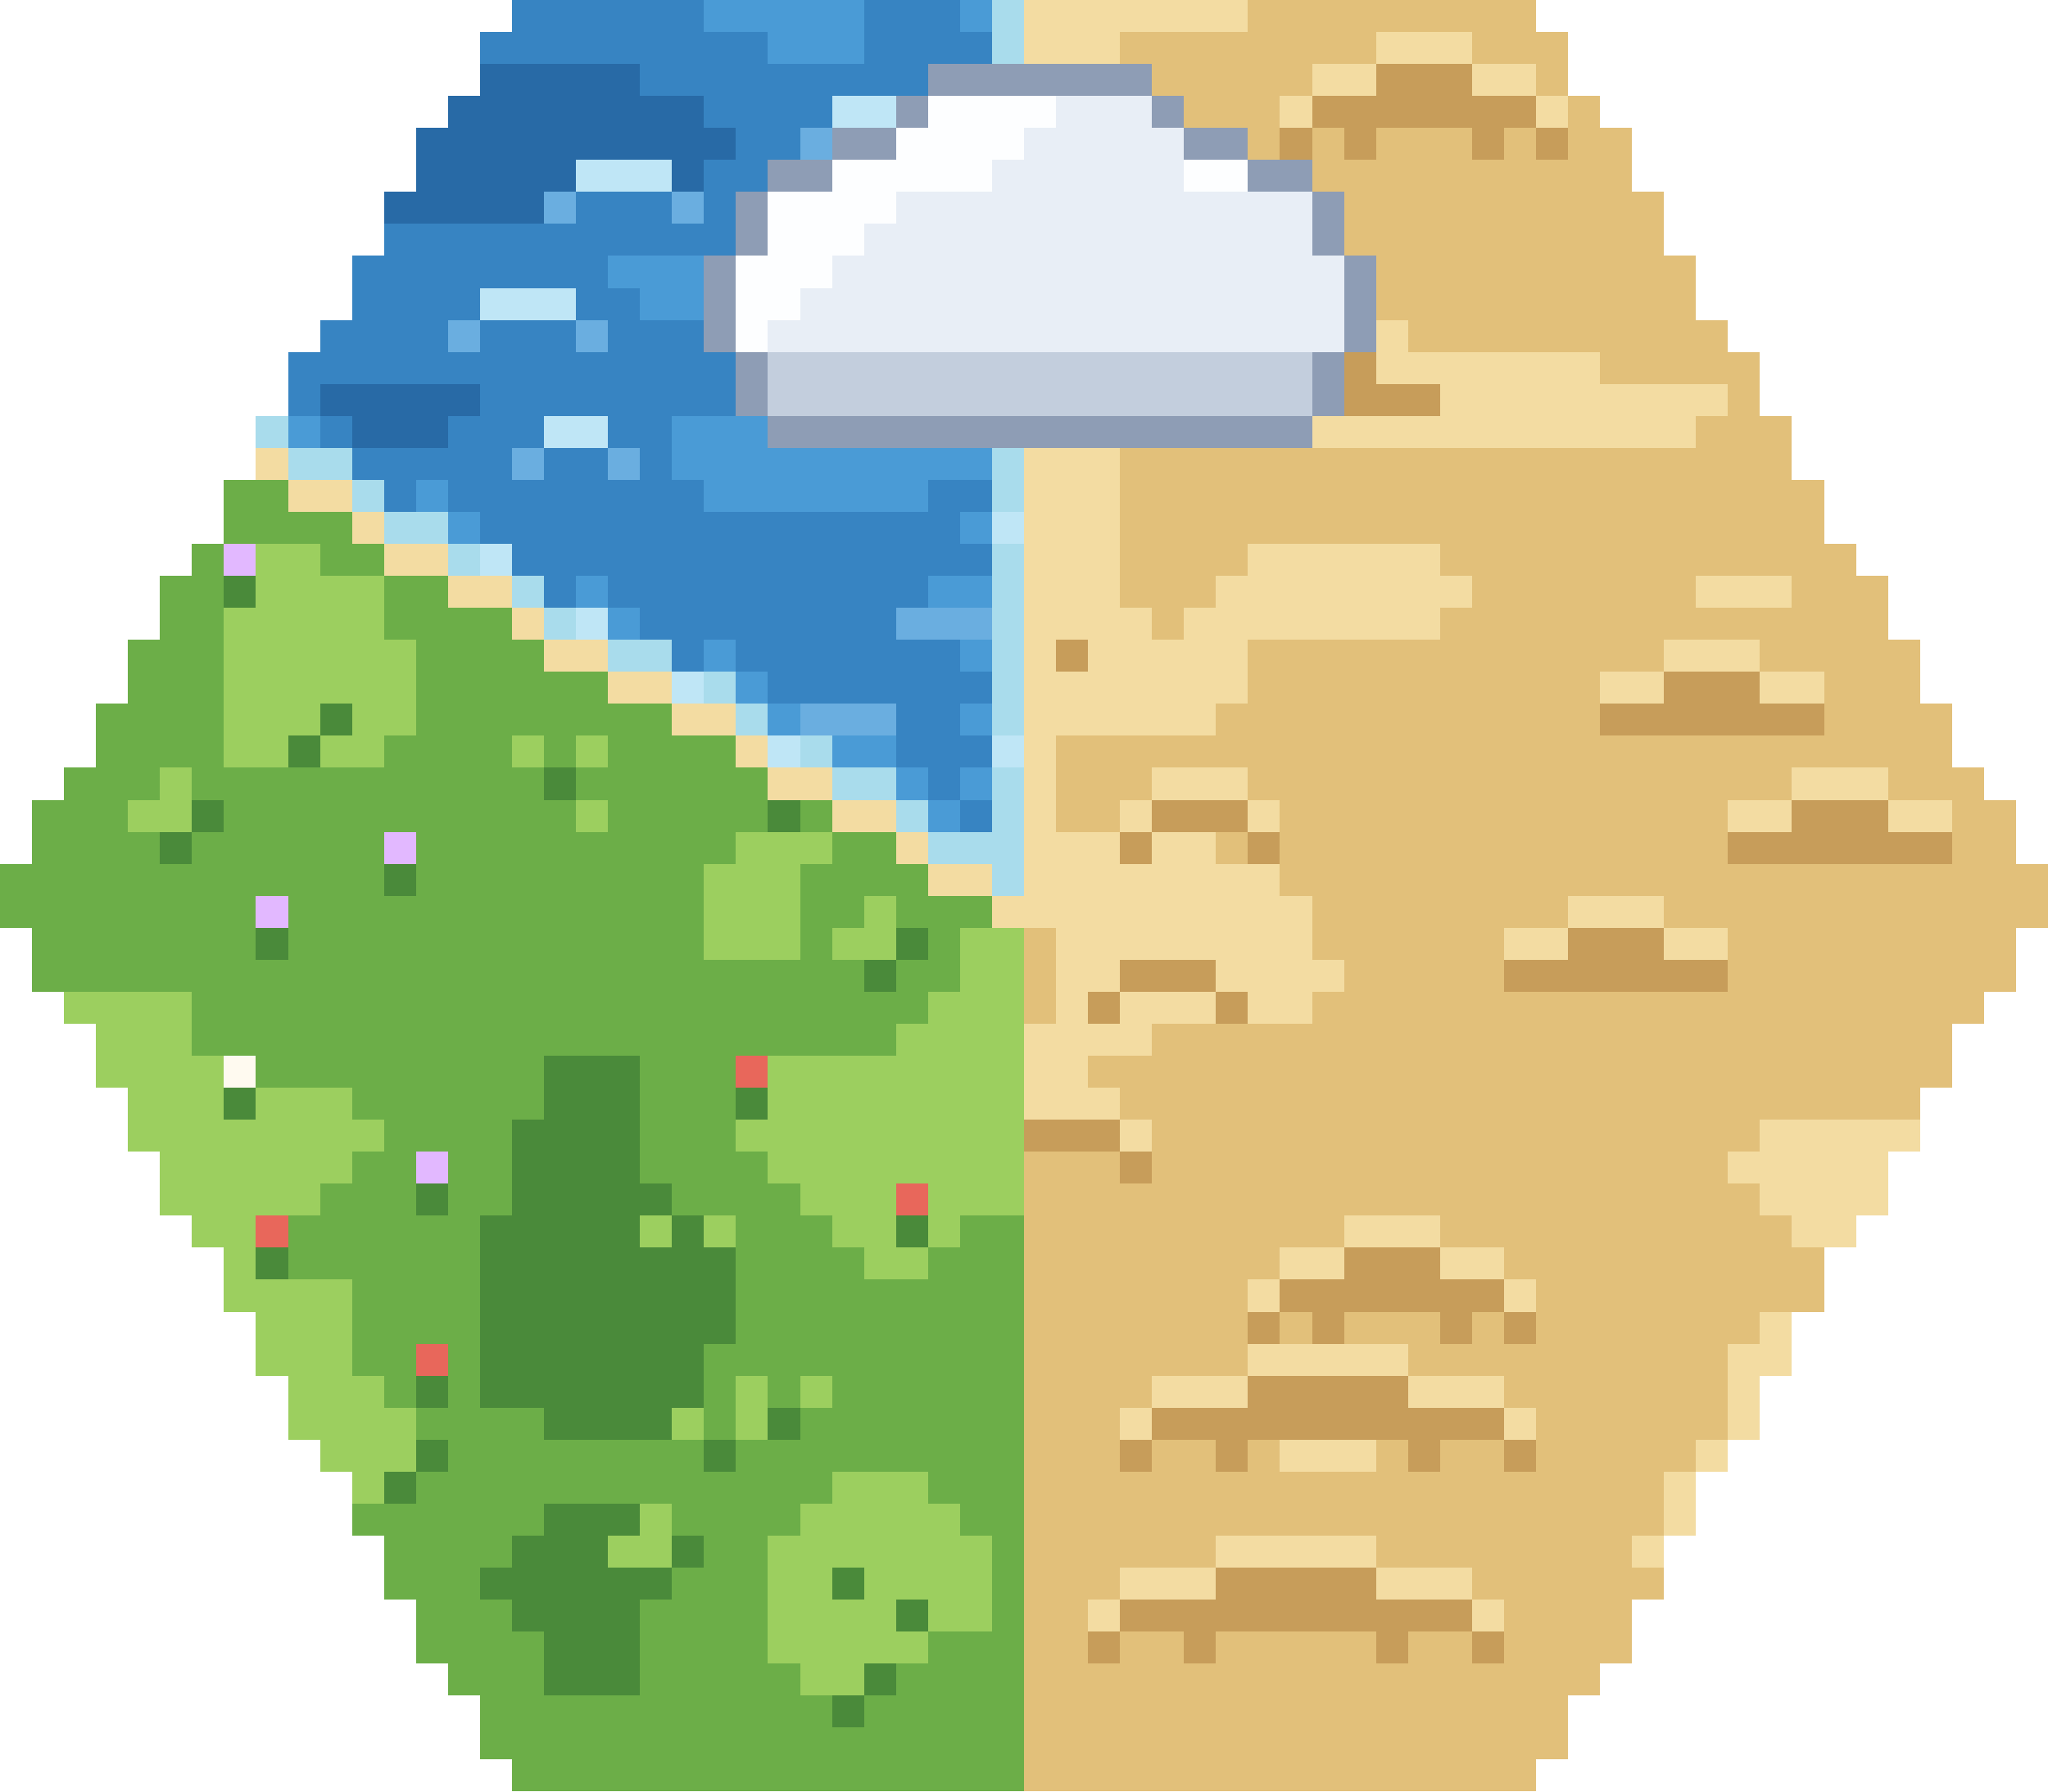
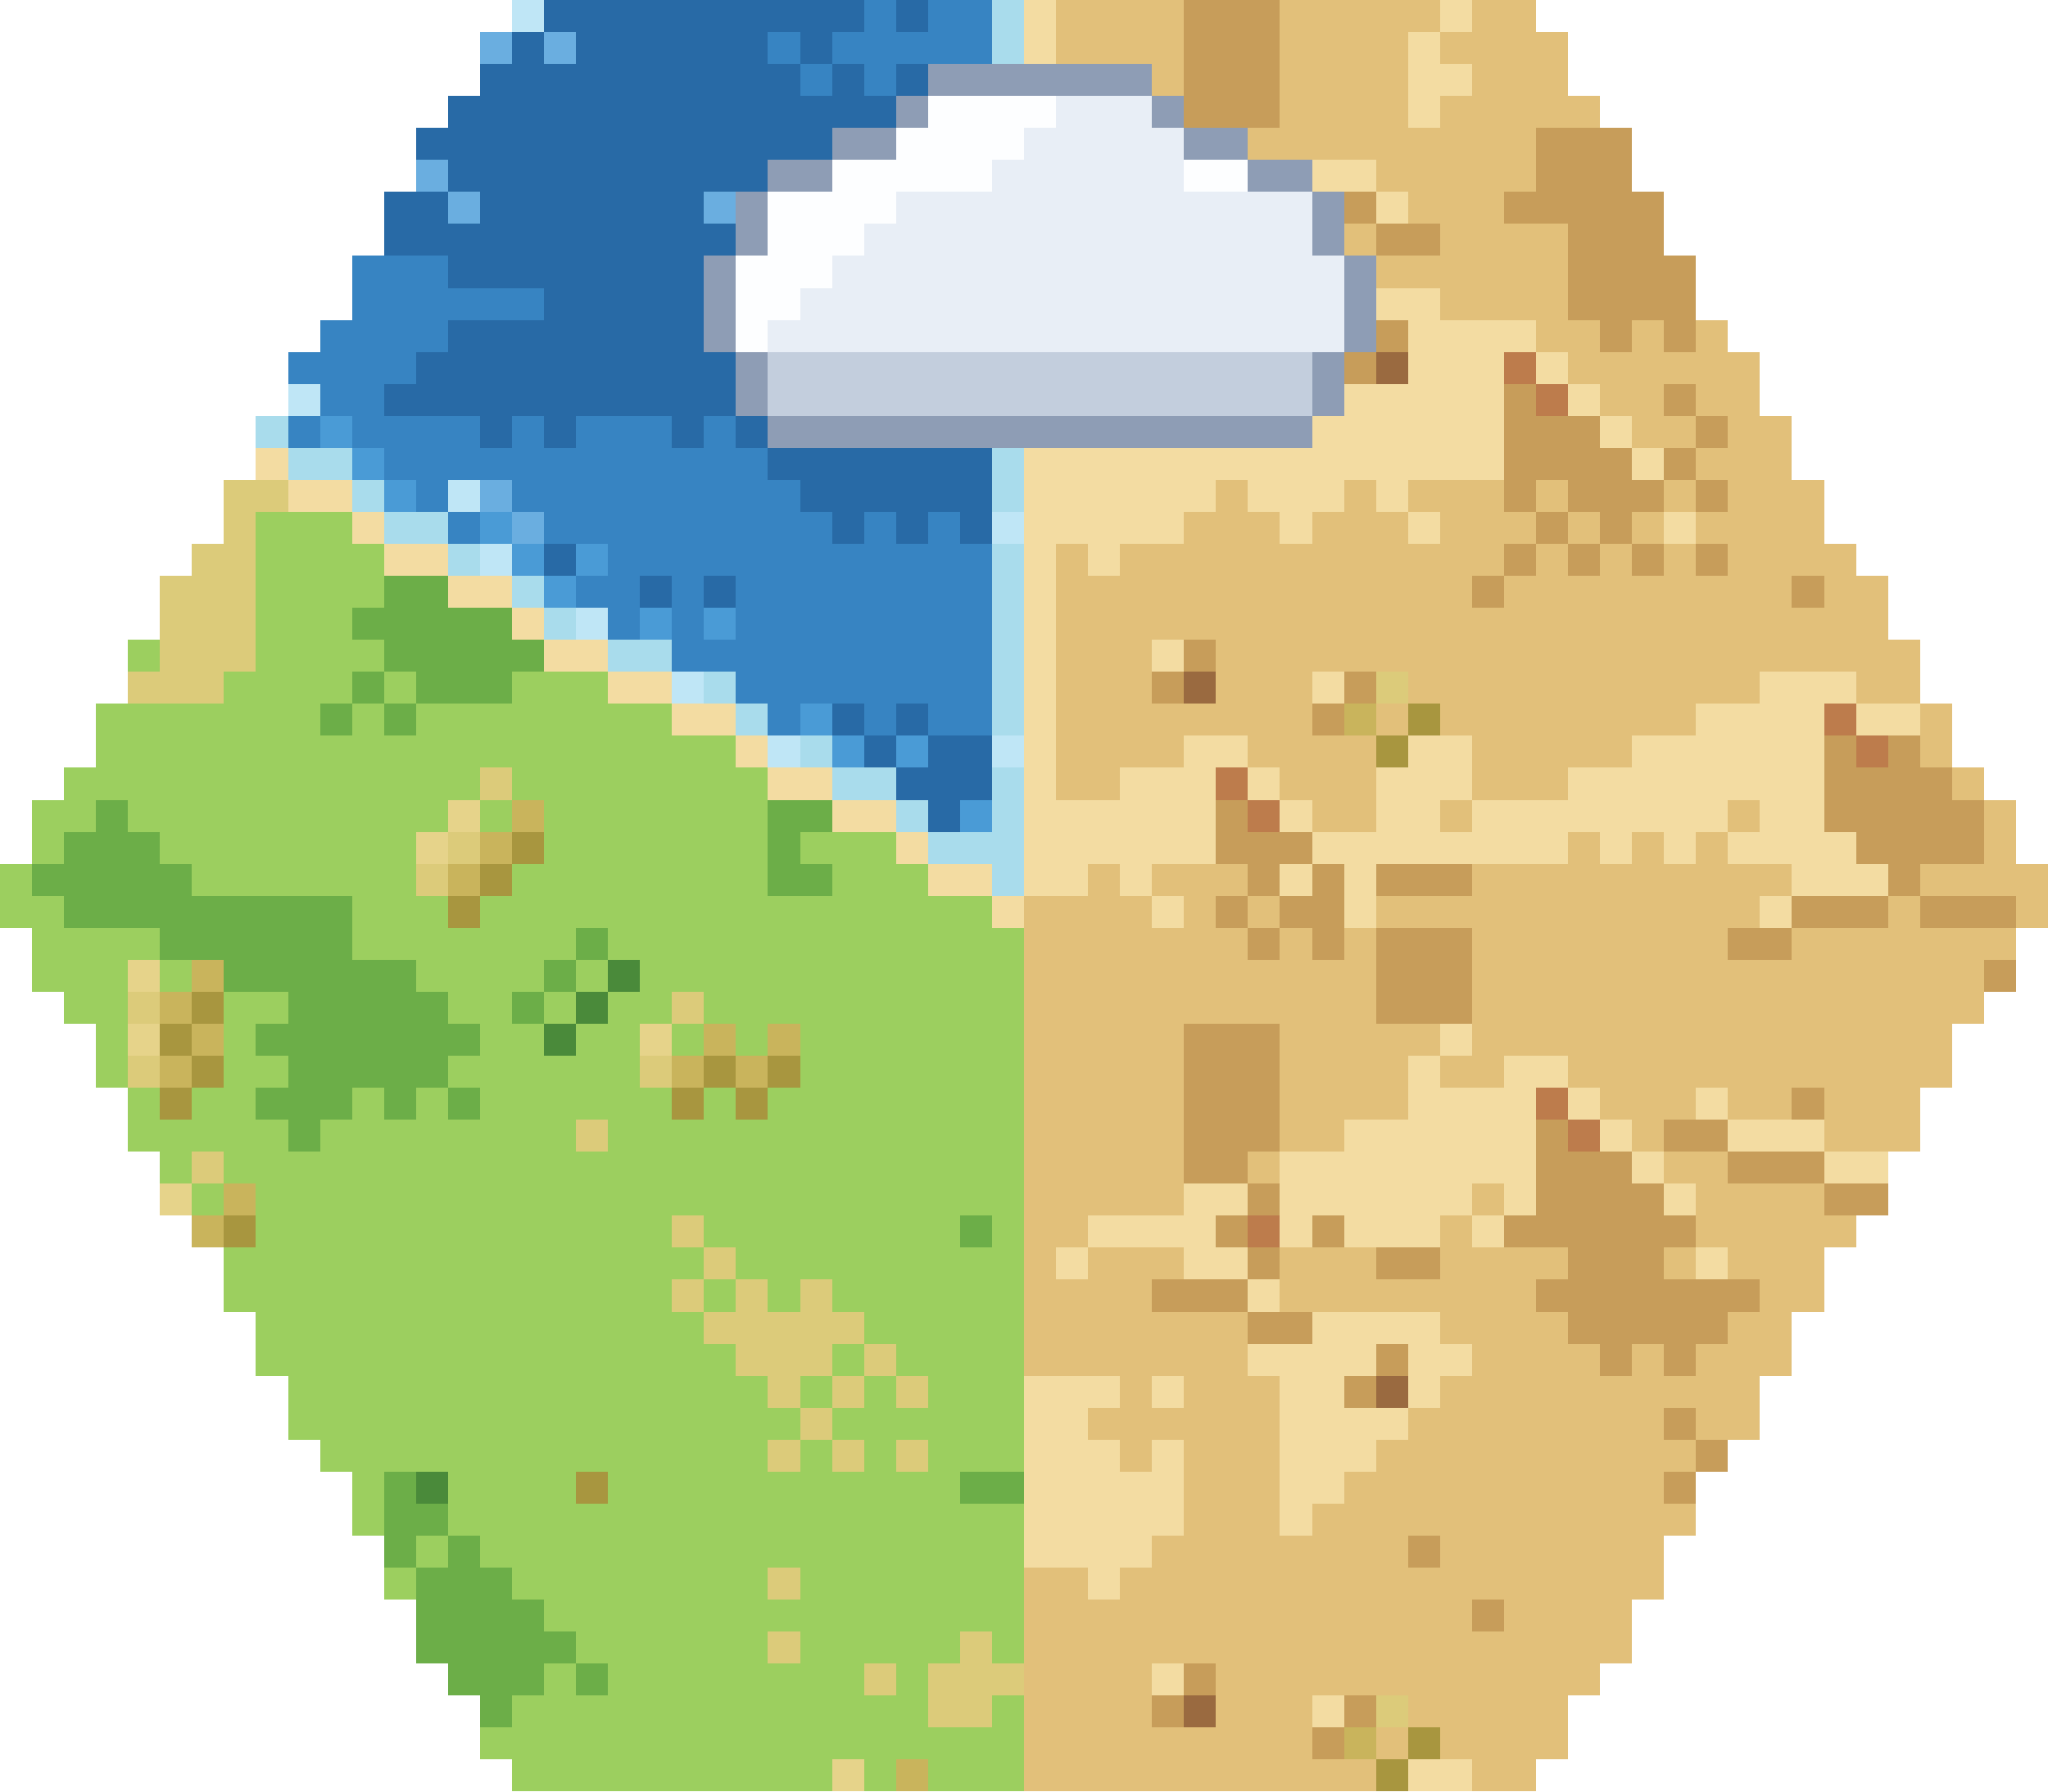
<svg xmlns="http://www.w3.org/2000/svg" viewBox="0 0 64 56" shape-rendering="crispEdges">
-   <path fill="#3784c2" d="M16 0h6v1h-6zM27 0h3v1h-3zM15 1h9v1h-9zM27 1h4v1h-4zM20 2h9v1h-9zM22 3h4v1h-4zM23 4h2v1h-2zM22 5h2v1h-2zM18 6h3v1h-3zM22 6h1v1h-1zM12 7h11v1h-11zM11 8h8v1h-8zM11 9h4v1h-4zM18 9h2v1h-2zM10 10h4v1h-4zM15 10h3v1h-3zM19 10h3v1h-3zM9 11h14v1h-14zM9 12h1v1h-1zM15 12h8v1h-8zM10 13h1v1h-1zM14 13h3v1h-3zM19 13h2v1h-2zM11 14h5v1h-5zM17 14h2v1h-2zM20 14h1v1h-1zM12 15h1v1h-1zM14 15h8v1h-8zM29 15h2v1h-2zM15 16h15v1h-15zM16 17h15v1h-15zM17 18h1v1h-1zM19 18h10v1h-10zM20 19h8v1h-8zM21 20h1v1h-1zM23 20h7v1h-7zM24 21h7v1h-7zM28 22h2v1h-2zM28 23h3v1h-3zM29 24h1v1h-1zM30 25h1v1h-1z" />
-   <path fill="#4a9bd6" d="M22 0h5v1h-5zM30 0h1v1h-1zM24 1h3v1h-3zM19 8h3v1h-3zM20 9h2v1h-2zM9 13h1v1h-1zM21 13h3v1h-3zM21 14h10v1h-10zM13 15h1v1h-1zM22 15h7v1h-7zM14 16h1v1h-1zM30 16h1v1h-1zM18 18h1v1h-1zM29 18h2v1h-2zM19 19h1v1h-1zM22 20h1v1h-1zM30 20h1v1h-1zM23 21h1v1h-1zM24 22h1v1h-1zM30 22h1v1h-1zM26 23h2v1h-2zM28 24h1v1h-1zM30 24h1v1h-1zM29 25h1v1h-1z" />
+   <path fill="#bfe6f6" d="M16 0h1v1h-1zM9 12h1v1h-1zM14 15h1v1h-1zM31 16h1v1h-1zM15 17h1v1h-1zM18 19h1v1h-1zM21 21h1v1h-1zM24 23h1v1h-1zM31 23h1v1h-1z" />
+   <path fill="#286aa6" d="M17 0h10v1h-10zM28 0h1v1h-1zM16 1h1v1h-1zM18 1h6v1h-6zM25 1h1v1h-1zM15 2h10v1h-10zM26 2h1v1h-1zM28 2h1v1h-1zM14 3h14v1h-14zM13 4h13v1h-13zM14 5h10v1h-10zM12 6h2v1h-2zM15 6h7v1h-7zM12 7h11v1h-11zM14 8h8v1h-8zM17 9h5v1h-5zM14 10h8v1h-8zM13 11h10v1h-10zM12 12h11v1h-11zM15 13h1v1h-1zM17 13h1v1h-1zM21 13h1v1h-1zM23 13h1v1h-1zM24 14h7v1h-7zM25 15h6v1h-6zM26 16h1v1h-1zM28 16h1v1h-1zM30 16h1v1h-1zM17 17h1v1h-1zM20 18h1v1h-1zM22 18h1v1h-1zM26 22h1v1h-1zM28 22h1v1h-1zM27 23h1v1h-1zM29 23h2v1h-2zM28 24h3v1h-3zM29 25h1v1h-1z" />
+   <path fill="#3784c2" d="M27 0h1v1h-1zM29 0h2v1h-2zM24 1h1v1h-1zM26 1h5v1h-5zM25 2h1v1h-1zM27 2h1v1h-1zM11 8h3v1h-3zM11 9h6v1h-6zM10 10h4v1h-4zM9 11h4v1h-4zM10 12h2v1h-2zM9 13h1v1h-1zM11 13h4v1h-4zM16 13h1v1h-1zM18 13h3v1h-3zM22 13h1v1h-1zM12 14h12v1h-12zM13 15h1v1h-1zM16 15h9v1h-9zM14 16h1v1h-1zM17 16h9v1h-9zM27 16h1v1h-1zM29 16h1v1h-1zM19 17h12v1h-12zM18 18h2v1h-2zM21 18h1v1h-1zM23 18h8v1h-8zM19 19h1v1h-1zM21 19h1v1h-1zM23 19h8v1h-8zM21 20h10v1h-10zM23 21h8v1h-8zM24 22h1v1h-1zM27 22h1v1h-1zM29 22h2v1h-2z" />
  <path fill="#a9dcec" d="M31 0h1v1h-1zM31 1h1v1h-1zM8 13h1v1h-1zM9 14h2v1h-2zM31 14h1v1h-1zM11 15h1v1h-1zM31 15h1v1h-1zM12 16h2v1h-2zM14 17h1v1h-1zM31 17h1v1h-1zM16 18h1v1h-1zM31 18h1v1h-1zM17 19h1v1h-1zM31 19h1v1h-1zM19 20h2v1h-2zM31 20h1v1h-1zM22 21h1v1h-1zM31 21h1v1h-1zM23 22h1v1h-1zM31 22h1v1h-1zM25 23h1v1h-1zM26 24h2v1h-2zM31 24h1v1h-1zM28 25h1v1h-1zM31 25h1v1h-1zM29 26h3v1h-3zM31 27h1v1h-1z" />
-   <path fill="#f3dca2" d="M32 0h7v1h-7zM32 1h3v1h-3zM43 1h3v1h-3zM41 2h2v1h-2zM46 2h2v1h-2zM40 3h1v1h-1zM48 3h1v1h-1zM43 10h1v1h-1zM43 11h7v1h-7zM45 12h9v1h-9zM41 13h12v1h-12zM8 14h1v1h-1zM32 14h3v1h-3zM9 15h2v1h-2zM32 15h3v1h-3zM11 16h1v1h-1zM32 16h3v1h-3zM12 17h2v1h-2zM32 17h3v1h-3zM39 17h6v1h-6zM14 18h2v1h-2zM32 18h3v1h-3zM38 18h8v1h-8zM53 18h3v1h-3zM16 19h1v1h-1zM32 19h4v1h-4zM37 19h8v1h-8zM17 20h2v1h-2zM32 20h1v1h-1zM34 20h5v1h-5zM52 20h3v1h-3zM19 21h2v1h-2zM32 21h7v1h-7zM50 21h2v1h-2zM55 21h2v1h-2zM21 22h2v1h-2zM32 22h6v1h-6zM23 23h1v1h-1zM32 23h1v1h-1zM24 24h2v1h-2zM32 24h1v1h-1zM36 24h3v1h-3zM56 24h3v1h-3zM26 25h2v1h-2zM32 25h1v1h-1zM35 25h1v1h-1zM39 25h1v1h-1zM54 25h2v1h-2zM59 25h2v1h-2zM28 26h1v1h-1zM32 26h3v1h-3zM36 26h2v1h-2zM29 27h2v1h-2zM32 27h8v1h-8zM31 28h10v1h-10zM49 28h3v1h-3zM33 29h8v1h-8zM47 29h2v1h-2zM52 29h2v1h-2zM33 30h2v1h-2zM38 30h4v1h-4zM33 31h1v1h-1zM35 31h3v1h-3zM39 31h2v1h-2zM32 32h4v1h-4zM32 33h2v1h-2zM32 34h3v1h-3zM35 35h1v1h-1zM55 35h5v1h-5zM54 36h5v1h-5zM55 37h4v1h-4zM42 38h3v1h-3zM56 38h2v1h-2zM40 39h2v1h-2zM45 39h2v1h-2zM39 40h1v1h-1zM47 40h1v1h-1zM55 41h1v1h-1zM39 42h5v1h-5zM54 42h2v1h-2zM36 43h3v1h-3zM44 43h3v1h-3zM54 43h1v1h-1zM35 44h1v1h-1zM47 44h1v1h-1zM54 44h1v1h-1zM40 45h3v1h-3zM53 45h1v1h-1zM52 46h1v1h-1zM52 47h1v1h-1zM38 48h5v1h-5zM51 48h1v1h-1zM35 49h3v1h-3zM43 49h3v1h-3zM34 50h1v1h-1zM46 50h1v1h-1z" />
-   <path fill="#e2c07a" d="M39 0h9v1h-9zM35 1h8v1h-8zM46 1h3v1h-3zM36 2h5v1h-5zM48 2h1v1h-1zM37 3h3v1h-3zM49 3h1v1h-1zM39 4h1v1h-1zM41 4h1v1h-1zM43 4h3v1h-3zM47 4h1v1h-1zM49 4h2v1h-2zM41 5h10v1h-10zM42 6h10v1h-10zM42 7h10v1h-10zM43 8h10v1h-10zM43 9h10v1h-10zM44 10h10v1h-10zM50 11h5v1h-5zM54 12h1v1h-1zM53 13h3v1h-3zM35 14h21v1h-21zM35 15h22v1h-22zM35 16h22v1h-22zM35 17h4v1h-4zM45 17h13v1h-13zM35 18h3v1h-3zM46 18h7v1h-7zM56 18h3v1h-3zM36 19h1v1h-1zM45 19h14v1h-14zM39 20h13v1h-13zM55 20h5v1h-5zM39 21h11v1h-11zM57 21h3v1h-3zM38 22h12v1h-12zM57 22h4v1h-4zM33 23h28v1h-28zM33 24h3v1h-3zM39 24h17v1h-17zM59 24h3v1h-3zM33 25h2v1h-2zM40 25h14v1h-14zM61 25h2v1h-2zM38 26h1v1h-1zM40 26h14v1h-14zM61 26h2v1h-2zM40 27h24v1h-24zM41 28h8v1h-8zM52 28h12v1h-12zM32 29h1v1h-1zM41 29h6v1h-6zM54 29h9v1h-9zM32 30h1v1h-1zM42 30h5v1h-5zM54 30h9v1h-9zM32 31h1v1h-1zM41 31h21v1h-21zM36 32h25v1h-25zM34 33h27v1h-27zM35 34h25v1h-25zM36 35h19v1h-19zM32 36h3v1h-3zM36 36h18v1h-18zM32 37h23v1h-23zM32 38h10v1h-10zM45 38h11v1h-11zM32 39h8v1h-8zM47 39h10v1h-10zM32 40h7v1h-7zM48 40h9v1h-9zM32 41h7v1h-7zM40 41h1v1h-1zM42 41h3v1h-3zM46 41h1v1h-1zM48 41h7v1h-7zM32 42h7v1h-7zM44 42h10v1h-10zM32 43h4v1h-4zM47 43h7v1h-7zM32 44h3v1h-3zM48 44h6v1h-6zM32 45h3v1h-3zM36 45h2v1h-2zM39 45h1v1h-1zM43 45h1v1h-1zM45 45h2v1h-2zM48 45h5v1h-5zM32 46h20v1h-20zM32 47h20v1h-20zM32 48h6v1h-6zM43 48h8v1h-8zM32 49h3v1h-3zM46 49h6v1h-6zM32 50h2v1h-2zM47 50h4v1h-4zM32 51h2v1h-2zM35 51h2v1h-2zM38 51h5v1h-5zM44 51h2v1h-2zM47 51h4v1h-4zM32 52h18v1h-18zM32 53h17v1h-17zM32 54h17v1h-17zM32 55h16v1h-16z" />
-   <path fill="#286aa6" d="M15 2h5v1h-5zM14 3h8v1h-8zM13 4h10v1h-10zM13 5h5v1h-5zM21 5h1v1h-1zM12 6h5v1h-5zM10 12h5v1h-5zM11 13h3v1h-3z" />
+   <path fill="#f3dca2" d="M32 0h1v1h-1zM45 0h1v1h-1zM32 1h1v1h-1zM44 1h1v1h-1zM44 2h2v1h-2zM44 3h1v1h-1zM41 5h2v1h-2zM43 6h1v1h-1zM43 9h2v1h-2zM44 10h4v1h-4zM44 11h3v1h-3zM48 11h1v1h-1zM42 12h5v1h-5zM49 12h1v1h-1zM41 13h6v1h-6zM50 13h1v1h-1zM8 14h1v1h-1zM32 14h15v1h-15zM51 14h1v1h-1zM9 15h2v1h-2zM32 15h6v1h-6zM39 15h3v1h-3zM43 15h1v1h-1zM11 16h1v1h-1zM32 16h5v1h-5zM40 16h1v1h-1zM44 16h1v1h-1zM52 16h1v1h-1zM12 17h2v1h-2zM32 17h1v1h-1zM34 17h1v1h-1zM14 18h2v1h-2zM32 18h1v1h-1zM16 19h1v1h-1zM32 19h1v1h-1zM17 20h2v1h-2zM32 20h1v1h-1zM36 20h1v1h-1zM19 21h2v1h-2zM32 21h1v1h-1zM41 21h1v1h-1zM55 21h3v1h-3zM21 22h2v1h-2zM32 22h1v1h-1zM53 22h4v1h-4zM58 22h2v1h-2zM23 23h1v1h-1zM32 23h1v1h-1zM37 23h2v1h-2zM44 23h2v1h-2zM51 23h6v1h-6zM24 24h2v1h-2zM32 24h1v1h-1zM35 24h3v1h-3zM39 24h1v1h-1zM43 24h3v1h-3zM49 24h8v1h-8zM26 25h2v1h-2zM32 25h6v1h-6zM40 25h1v1h-1zM43 25h2v1h-2zM46 25h8v1h-8zM55 25h2v1h-2zM28 26h1v1h-1zM32 26h6v1h-6zM41 26h8v1h-8zM50 26h1v1h-1zM52 26h1v1h-1zM54 26h4v1h-4zM29 27h2v1h-2zM32 27h2v1h-2zM35 27h1v1h-1zM40 27h1v1h-1zM42 27h1v1h-1zM56 27h3v1h-3zM31 28h1v1h-1zM36 28h1v1h-1zM42 28h1v1h-1zM55 28h1v1h-1zM45 32h1v1h-1zM44 33h1v1h-1zM47 33h2v1h-2zM44 34h4v1h-4zM49 34h1v1h-1zM53 34h1v1h-1zM42 35h6v1h-6zM50 35h1v1h-1zM54 35h3v1h-3zM40 36h8v1h-8zM51 36h1v1h-1zM57 36h2v1h-2zM37 37h2v1h-2zM40 37h6v1h-6zM47 37h1v1h-1zM52 37h1v1h-1zM34 38h4v1h-4zM40 38h1v1h-1zM42 38h3v1h-3zM46 38h1v1h-1zM33 39h1v1h-1zM37 39h2v1h-2zM53 39h1v1h-1zM39 40h1v1h-1zM41 41h4v1h-4zM39 42h4v1h-4zM44 42h2v1h-2zM32 43h3v1h-3zM36 43h1v1h-1zM40 43h2v1h-2zM44 43h1v1h-1zM32 44h2v1h-2zM40 44h4v1h-4zM32 45h3v1h-3zM36 45h1v1h-1zM40 45h3v1h-3zM32 46h5v1h-5zM40 46h2v1h-2zM32 47h5v1h-5zM40 47h1v1h-1zM32 48h4v1h-4zM34 49h1v1h-1zM36 52h1v1h-1zM41 53h1v1h-1zM44 55h2v1h-2z" />
+   <path fill="#e2c07a" d="M33 0h4v1h-4zM40 0h5v1h-5zM46 0h2v1h-2zM33 1h4v1h-4zM40 1h4v1h-4zM45 1h4v1h-4zM36 2h1v1h-1zM40 2h4v1h-4zM46 2h3v1h-3zM40 3h4v1h-4zM45 3h5v1h-5zM39 4h9v1h-9zM43 5h5v1h-5zM44 6h3v1h-3zM42 7h1v1h-1zM45 7h4v1h-4zM43 8h6v1h-6zM45 9h4v1h-4zM48 10h2v1h-2zM51 10h1v1h-1zM53 10h1v1h-1zM49 11h6v1h-6zM50 12h2v1h-2zM53 12h2v1h-2zM51 13h2v1h-2zM54 13h2v1h-2zM53 14h3v1h-3zM38 15h1v1h-1zM42 15h1v1h-1zM44 15h3v1h-3zM48 15h1v1h-1zM52 15h1v1h-1zM54 15h3v1h-3zM37 16h3v1h-3zM41 16h3v1h-3zM45 16h3v1h-3zM49 16h1v1h-1zM51 16h1v1h-1zM53 16h4v1h-4zM33 17h1v1h-1zM35 17h12v1h-12zM48 17h1v1h-1zM50 17h1v1h-1zM52 17h1v1h-1zM54 17h4v1h-4zM33 18h13v1h-13zM47 18h9v1h-9zM57 18h2v1h-2zM33 19h26v1h-26zM33 20h3v1h-3zM38 20h22v1h-22zM33 21h3v1h-3zM38 21h3v1h-3zM44 21h11v1h-11zM58 21h2v1h-2zM33 22h8v1h-8zM43 22h1v1h-1zM45 22h8v1h-8zM60 22h1v1h-1zM33 23h4v1h-4zM39 23h4v1h-4zM46 23h5v1h-5zM60 23h1v1h-1zM33 24h2v1h-2zM40 24h3v1h-3zM46 24h3v1h-3zM61 24h1v1h-1zM41 25h2v1h-2zM45 25h1v1h-1zM54 25h1v1h-1zM62 25h1v1h-1zM49 26h1v1h-1zM51 26h1v1h-1zM53 26h1v1h-1zM62 26h1v1h-1zM34 27h1v1h-1zM36 27h3v1h-3zM46 27h10v1h-10zM60 27h4v1h-4zM32 28h4v1h-4zM37 28h1v1h-1zM39 28h1v1h-1zM43 28h12v1h-12zM59 28h1v1h-1zM63 28h1v1h-1zM32 29h7v1h-7zM40 29h1v1h-1zM42 29h1v1h-1zM46 29h8v1h-8zM56 29h7v1h-7zM32 30h11v1h-11zM46 30h16v1h-16zM32 31h11v1h-11zM46 31h16v1h-16zM32 32h5v1h-5zM40 32h5v1h-5zM46 32h15v1h-15zM32 33h5v1h-5zM40 33h4v1h-4zM45 33h2v1h-2zM49 33h12v1h-12zM32 34h5v1h-5zM40 34h4v1h-4zM50 34h3v1h-3zM54 34h2v1h-2zM57 34h3v1h-3zM32 35h5v1h-5zM40 35h2v1h-2zM51 35h1v1h-1zM57 35h3v1h-3zM32 36h5v1h-5zM39 36h1v1h-1zM52 36h2v1h-2zM32 37h5v1h-5zM46 37h1v1h-1zM53 37h4v1h-4zM32 38h2v1h-2zM45 38h1v1h-1zM53 38h5v1h-5zM32 39h1v1h-1zM34 39h3v1h-3zM40 39h3v1h-3zM45 39h4v1h-4zM52 39h1v1h-1zM54 39h3v1h-3zM32 40h4v1h-4zM40 40h8v1h-8zM55 40h2v1h-2zM32 41h7v1h-7zM45 41h4v1h-4zM54 41h2v1h-2zM32 42h7v1h-7zM46 42h4v1h-4zM51 42h1v1h-1zM53 42h3v1h-3zM35 43h1v1h-1zM37 43h3v1h-3zM45 43h10v1h-10zM34 44h6v1h-6zM44 44h8v1h-8zM53 44h2v1h-2zM35 45h1v1h-1zM37 45h3v1h-3zM43 45h10v1h-10zM37 46h3v1h-3zM42 46h10v1h-10zM37 47h3v1h-3zM41 47h12v1h-12zM36 48h8v1h-8zM45 48h7v1h-7zM32 49h2v1h-2zM35 49h17v1h-17zM32 50h14v1h-14zM47 50h4v1h-4zM32 51h19v1h-19zM32 52h4v1h-4zM38 52h12v1h-12zM32 53h4v1h-4zM38 53h3v1h-3zM44 53h5v1h-5zM32 54h9v1h-9zM43 54h1v1h-1zM45 54h4v1h-4zM32 55h11v1h-11zM46 55h2v1h-2z" />
+   <path fill="#c79d5a" d="M37 0h3v1h-3zM37 1h3v1h-3zM37 2h3v1h-3zM37 3h3v1h-3zM48 4h3v1h-3zM48 5h3v1h-3zM42 6h1v1h-1zM47 6h5v1h-5zM43 7h2v1h-2zM49 7h3v1h-3zM49 8h4v1h-4zM49 9h4v1h-4zM43 10h1v1h-1zM50 10h1v1h-1zM52 10h1v1h-1zM42 11h1v1h-1zM47 12h1v1h-1zM52 12h1v1h-1zM47 13h3v1h-3zM53 13h1v1h-1zM47 14h4v1h-4zM52 14h1v1h-1zM47 15h1v1h-1zM49 15h3v1h-3zM53 15h1v1h-1zM48 16h1v1h-1zM50 16h1v1h-1zM47 17h1v1h-1zM49 17h1v1h-1zM51 17h1v1h-1zM53 17h1v1h-1zM46 18h1v1h-1zM56 18h1v1h-1zM37 20h1v1h-1zM36 21h1v1h-1zM42 21h1v1h-1zM41 22h1v1h-1zM57 23h1v1h-1zM59 23h1v1h-1zM57 24h4v1h-4zM38 25h1v1h-1zM57 25h5v1h-5zM38 26h3v1h-3zM58 26h4v1h-4zM39 27h1v1h-1zM41 27h1v1h-1zM43 27h3v1h-3zM59 27h1v1h-1zM38 28h1v1h-1zM40 28h2v1h-2zM56 28h3v1h-3zM60 28h3v1h-3zM39 29h1v1h-1zM41 29h1v1h-1zM43 29h3v1h-3zM54 29h2v1h-2zM43 30h3v1h-3zM62 30h1v1h-1zM43 31h3v1h-3zM37 32h3v1h-3zM37 33h3v1h-3zM37 34h3v1h-3zM56 34h1v1h-1zM37 35h3v1h-3zM48 35h1v1h-1zM52 35h2v1h-2zM37 36h2v1h-2zM48 36h3v1h-3zM54 36h3v1h-3zM39 37h1v1h-1zM48 37h4v1h-4zM57 37h2v1h-2zM38 38h1v1h-1zM41 38h1v1h-1zM47 38h6v1h-6zM39 39h1v1h-1zM43 39h2v1h-2zM49 39h3v1h-3zM36 40h3v1h-3zM48 40h7v1h-7zM39 41h2v1h-2zM49 41h5v1h-5zM43 42h1v1h-1zM50 42h1v1h-1zM52 42h1v1h-1zM42 43h1v1h-1zM52 44h1v1h-1zM53 45h1v1h-1zM52 46h1v1h-1zM44 48h1v1h-1zM46 50h1v1h-1zM37 52h1v1h-1zM36 53h1v1h-1zM42 53h1v1h-1zM41 54h1v1h-1z" />
+   <path fill="#6aaee0" d="M15 1h1v1h-1zM17 1h1v1h-1zM13 5h1v1h-1zM14 6h1v1h-1zM22 6h1v1h-1zM15 15h1v1h-1zM16 16h1v1h-1z" />
  <path fill="#8e9db5" d="M29 2h7v1h-7zM28 3h1v1h-1zM36 3h1v1h-1zM26 4h2v1h-2zM37 4h2v1h-2zM24 5h2v1h-2zM39 5h2v1h-2zM23 6h1v1h-1zM41 6h1v1h-1zM23 7h1v1h-1zM41 7h1v1h-1zM22 8h1v1h-1zM42 8h1v1h-1zM22 9h1v1h-1zM42 9h1v1h-1zM22 10h1v1h-1zM42 10h1v1h-1zM23 11h1v1h-1zM41 11h1v1h-1zM23 12h1v1h-1zM41 12h1v1h-1zM24 13h17v1h-17z" />
-   <path fill="#c79d5a" d="M43 2h3v1h-3zM41 3h7v1h-7zM40 4h1v1h-1zM42 4h1v1h-1zM46 4h1v1h-1zM48 4h1v1h-1zM42 11h1v1h-1zM42 12h3v1h-3zM33 20h1v1h-1zM52 21h3v1h-3zM50 22h7v1h-7zM36 25h3v1h-3zM56 25h3v1h-3zM35 26h1v1h-1zM39 26h1v1h-1zM54 26h7v1h-7zM49 29h3v1h-3zM35 30h3v1h-3zM47 30h7v1h-7zM34 31h1v1h-1zM38 31h1v1h-1zM32 35h3v1h-3zM35 36h1v1h-1zM42 39h3v1h-3zM40 40h7v1h-7zM39 41h1v1h-1zM41 41h1v1h-1zM45 41h1v1h-1zM47 41h1v1h-1zM39 43h5v1h-5zM36 44h11v1h-11zM35 45h1v1h-1zM38 45h1v1h-1zM44 45h1v1h-1zM47 45h1v1h-1zM38 49h5v1h-5zM35 50h11v1h-11zM34 51h1v1h-1zM37 51h1v1h-1zM43 51h1v1h-1zM46 51h1v1h-1z" />
-   <path fill="#bfe6f6" d="M26 3h2v1h-2zM18 5h3v1h-3zM15 9h3v1h-3zM17 13h2v1h-2zM31 16h1v1h-1zM15 17h1v1h-1zM18 19h1v1h-1zM21 21h1v1h-1zM24 23h1v1h-1zM31 23h1v1h-1z" />
  <path fill="#fdfeff" d="M29 3h4v1h-4zM28 4h4v1h-4zM26 5h5v1h-5zM37 5h2v1h-2zM24 6h4v1h-4zM24 7h3v1h-3zM23 8h3v1h-3zM23 9h2v1h-2zM23 10h1v1h-1z" />
  <path fill="#e8eef6" d="M33 3h3v1h-3zM32 4h5v1h-5zM31 5h6v1h-6zM28 6h13v1h-13zM27 7h14v1h-14zM26 8h16v1h-16zM25 9h17v1h-17zM24 10h18v1h-18z" />
-   <path fill="#6aaee0" d="M25 4h1v1h-1zM17 6h1v1h-1zM21 6h1v1h-1zM14 10h1v1h-1zM18 10h1v1h-1zM16 14h1v1h-1zM19 14h1v1h-1zM28 19h3v1h-3zM25 22h3v1h-3z" />
  <path fill="#c3cedd" d="M24 11h17v1h-17zM24 12h17v1h-17z" />
-   <path fill="#6cae48" d="M7 15h2v1h-2zM7 16h4v1h-4zM6 17h1v1h-1zM10 17h2v1h-2zM5 18h2v1h-2zM12 18h2v1h-2zM5 19h2v1h-2zM12 19h4v1h-4zM4 20h3v1h-3zM13 20h4v1h-4zM4 21h3v1h-3zM13 21h6v1h-6zM3 22h4v1h-4zM13 22h8v1h-8zM3 23h4v1h-4zM12 23h4v1h-4zM17 23h1v1h-1zM19 23h4v1h-4zM2 24h3v1h-3zM6 24h11v1h-11zM18 24h6v1h-6zM1 25h3v1h-3zM7 25h11v1h-11zM19 25h5v1h-5zM25 25h1v1h-1zM1 26h4v1h-4zM6 26h6v1h-6zM13 26h10v1h-10zM26 26h2v1h-2zM0 27h12v1h-12zM13 27h9v1h-9zM25 27h4v1h-4zM0 28h8v1h-8zM9 28h13v1h-13zM25 28h2v1h-2zM28 28h3v1h-3zM1 29h7v1h-7zM9 29h13v1h-13zM25 29h1v1h-1zM29 29h1v1h-1zM1 30h26v1h-26zM28 30h2v1h-2zM6 31h23v1h-23zM6 32h22v1h-22zM8 33h9v1h-9zM20 33h3v1h-3zM11 34h6v1h-6zM20 34h3v1h-3zM12 35h4v1h-4zM20 35h3v1h-3zM11 36h2v1h-2zM14 36h2v1h-2zM20 36h4v1h-4zM10 37h3v1h-3zM14 37h2v1h-2zM21 37h4v1h-4zM9 38h6v1h-6zM23 38h3v1h-3zM30 38h2v1h-2zM9 39h6v1h-6zM23 39h4v1h-4zM29 39h3v1h-3zM11 40h4v1h-4zM23 40h9v1h-9zM11 41h4v1h-4zM23 41h9v1h-9zM11 42h2v1h-2zM14 42h1v1h-1zM22 42h10v1h-10zM12 43h1v1h-1zM14 43h1v1h-1zM22 43h1v1h-1zM24 43h1v1h-1zM26 43h6v1h-6zM13 44h4v1h-4zM22 44h1v1h-1zM25 44h7v1h-7zM14 45h8v1h-8zM23 45h9v1h-9zM13 46h13v1h-13zM29 46h3v1h-3zM11 47h6v1h-6zM21 47h4v1h-4zM30 47h2v1h-2zM12 48h4v1h-4zM22 48h2v1h-2zM31 48h1v1h-1zM12 49h3v1h-3zM21 49h3v1h-3zM31 49h1v1h-1zM13 50h3v1h-3zM20 50h4v1h-4zM31 50h1v1h-1zM13 51h4v1h-4zM20 51h4v1h-4zM29 51h3v1h-3zM14 52h3v1h-3zM20 52h5v1h-5zM28 52h4v1h-4zM15 53h11v1h-11zM27 53h5v1h-5zM15 54h17v1h-17zM16 55h16v1h-16z" />
-   <path fill="#e2b8ff" d="M7 17h1v1h-1zM12 26h1v1h-1zM8 28h1v1h-1zM13 36h1v1h-1z" />
-   <path fill="#9ccf5f" d="M8 17h2v1h-2zM8 18h4v1h-4zM7 19h5v1h-5zM7 20h6v1h-6zM7 21h6v1h-6zM7 22h3v1h-3zM11 22h2v1h-2zM7 23h2v1h-2zM10 23h2v1h-2zM16 23h1v1h-1zM18 23h1v1h-1zM5 24h1v1h-1zM4 25h2v1h-2zM18 25h1v1h-1zM23 26h3v1h-3zM22 27h3v1h-3zM22 28h3v1h-3zM27 28h1v1h-1zM22 29h3v1h-3zM26 29h2v1h-2zM30 29h2v1h-2zM30 30h2v1h-2zM2 31h4v1h-4zM29 31h3v1h-3zM3 32h3v1h-3zM28 32h4v1h-4zM3 33h4v1h-4zM24 33h8v1h-8zM4 34h3v1h-3zM8 34h3v1h-3zM24 34h8v1h-8zM4 35h8v1h-8zM23 35h9v1h-9zM5 36h6v1h-6zM24 36h8v1h-8zM5 37h5v1h-5zM25 37h3v1h-3zM29 37h3v1h-3zM6 38h2v1h-2zM20 38h1v1h-1zM22 38h1v1h-1zM26 38h2v1h-2zM29 38h1v1h-1zM7 39h1v1h-1zM27 39h2v1h-2zM7 40h4v1h-4zM8 41h3v1h-3zM8 42h3v1h-3zM9 43h3v1h-3zM23 43h1v1h-1zM25 43h1v1h-1zM9 44h4v1h-4zM21 44h1v1h-1zM23 44h1v1h-1zM10 45h3v1h-3zM11 46h1v1h-1zM26 46h3v1h-3zM20 47h1v1h-1zM25 47h5v1h-5zM19 48h2v1h-2zM24 48h7v1h-7zM24 49h2v1h-2zM27 49h4v1h-4zM24 50h4v1h-4zM29 50h2v1h-2zM24 51h5v1h-5zM25 52h2v1h-2z" />
-   <path fill="#4a8a3a" d="M7 18h1v1h-1zM10 22h1v1h-1zM9 23h1v1h-1zM17 24h1v1h-1zM6 25h1v1h-1zM24 25h1v1h-1zM5 26h1v1h-1zM12 27h1v1h-1zM8 29h1v1h-1zM28 29h1v1h-1zM27 30h1v1h-1zM17 33h3v1h-3zM7 34h1v1h-1zM17 34h3v1h-3zM23 34h1v1h-1zM16 35h4v1h-4zM16 36h4v1h-4zM13 37h1v1h-1zM16 37h5v1h-5zM15 38h5v1h-5zM21 38h1v1h-1zM28 38h1v1h-1zM8 39h1v1h-1zM15 39h8v1h-8zM15 40h8v1h-8zM15 41h8v1h-8zM15 42h7v1h-7zM13 43h1v1h-1zM15 43h7v1h-7zM17 44h4v1h-4zM24 44h1v1h-1zM13 45h1v1h-1zM22 45h1v1h-1zM12 46h1v1h-1zM17 47h3v1h-3zM16 48h3v1h-3zM21 48h1v1h-1zM15 49h6v1h-6zM26 49h1v1h-1zM16 50h4v1h-4zM28 50h1v1h-1zM17 51h3v1h-3zM17 52h3v1h-3zM27 52h1v1h-1zM26 53h1v1h-1z" />
-   <path fill="#fffaf0" d="M7 33h1v1h-1z" />
-   <path fill="#e8675b" d="M23 33h1v1h-1zM28 37h1v1h-1zM8 38h1v1h-1zM13 42h1v1h-1z" />
+   <path fill="#9a6a40" d="M43 11h1v1h-1zM37 21h1v1h-1zM43 43h1v1h-1zM37 53h1v1h-1z" />
+   <path fill="#bd7c4c" d="M47 11h1v1h-1zM48 12h1v1h-1zM57 22h1v1h-1zM58 23h1v1h-1zM38 24h1v1h-1zM39 25h1v1h-1zM48 34h1v1h-1zM49 35h1v1h-1zM39 38h1v1h-1z" />
+   <path fill="#4a9bd6" d="M10 13h1v1h-1zM11 14h1v1h-1zM12 15h1v1h-1zM15 16h1v1h-1zM16 17h1v1h-1zM18 17h1v1h-1zM17 18h1v1h-1zM20 19h1v1h-1zM22 19h1v1h-1zM25 22h1v1h-1zM26 23h1v1h-1zM28 23h1v1h-1zM30 25h1v1h-1z" />
+   <path fill="#dccb7a" d="M7 15h2v1h-2zM7 16h1v1h-1zM6 17h2v1h-2zM5 18h3v1h-3zM5 19h3v1h-3zM5 20h3v1h-3zM4 21h3v1h-3zM43 21h1v1h-1zM15 24h1v1h-1zM14 26h1v1h-1zM13 27h1v1h-1zM4 31h1v1h-1zM21 31h1v1h-1zM4 33h1v1h-1zM20 33h1v1h-1zM18 35h1v1h-1zM6 36h1v1h-1zM21 38h1v1h-1zM22 39h1v1h-1zM21 40h1v1h-1zM23 40h1v1h-1zM25 40h1v1h-1zM22 41h5v1h-5zM23 42h3v1h-3zM27 42h1v1h-1zM24 43h1v1h-1zM26 43h1v1h-1zM28 43h1v1h-1zM25 44h1v1h-1zM24 45h1v1h-1zM26 45h1v1h-1zM28 45h1v1h-1zM24 49h1v1h-1zM24 51h1v1h-1zM30 51h1v1h-1zM27 52h1v1h-1zM29 52h3v1h-3zM29 53h2v1h-2zM43 53h1v1h-1z" />
+   <path fill="#9ccf5f" d="M8 16h3v1h-3zM8 17h4v1h-4zM8 18h4v1h-4zM8 19h3v1h-3zM4 20h1v1h-1zM8 20h4v1h-4zM7 21h4v1h-4zM12 21h1v1h-1zM16 21h3v1h-3zM3 22h7v1h-7zM11 22h1v1h-1zM13 22h8v1h-8zM3 23h20v1h-20zM2 24h13v1h-13zM16 24h8v1h-8zM1 25h2v1h-2zM4 25h10v1h-10zM15 25h1v1h-1zM17 25h7v1h-7zM1 26h1v1h-1zM5 26h8v1h-8zM17 26h7v1h-7zM25 26h3v1h-3zM0 27h1v1h-1zM6 27h7v1h-7zM16 27h8v1h-8zM26 27h3v1h-3zM0 28h2v1h-2zM11 28h3v1h-3zM15 28h16v1h-16zM1 29h4v1h-4zM11 29h7v1h-7zM19 29h13v1h-13zM1 30h3v1h-3zM5 30h1v1h-1zM13 30h4v1h-4zM18 30h1v1h-1zM20 30h12v1h-12zM2 31h2v1h-2zM7 31h2v1h-2zM14 31h2v1h-2zM17 31h1v1h-1zM19 31h2v1h-2zM22 31h10v1h-10zM3 32h1v1h-1zM7 32h1v1h-1zM15 32h2v1h-2zM18 32h2v1h-2zM21 32h1v1h-1zM23 32h1v1h-1zM25 32h7v1h-7zM3 33h1v1h-1zM7 33h2v1h-2zM14 33h6v1h-6zM25 33h7v1h-7zM4 34h1v1h-1zM6 34h2v1h-2zM11 34h1v1h-1zM13 34h1v1h-1zM15 34h6v1h-6zM22 34h1v1h-1zM24 34h8v1h-8zM4 35h5v1h-5zM10 35h8v1h-8zM19 35h13v1h-13zM5 36h1v1h-1zM7 36h25v1h-25zM6 37h1v1h-1zM8 37h24v1h-24zM8 38h13v1h-13zM22 38h8v1h-8zM31 38h1v1h-1zM7 39h15v1h-15zM23 39h9v1h-9zM7 40h14v1h-14zM22 40h1v1h-1zM24 40h1v1h-1zM26 40h6v1h-6zM8 41h14v1h-14zM27 41h5v1h-5zM8 42h15v1h-15zM26 42h1v1h-1zM28 42h4v1h-4zM9 43h15v1h-15zM25 43h1v1h-1zM27 43h1v1h-1zM29 43h3v1h-3zM9 44h16v1h-16zM26 44h6v1h-6zM10 45h14v1h-14zM25 45h1v1h-1zM27 45h1v1h-1zM29 45h3v1h-3zM11 46h1v1h-1zM14 46h4v1h-4zM19 46h11v1h-11zM11 47h1v1h-1zM14 47h18v1h-18zM13 48h1v1h-1zM15 48h17v1h-17zM12 49h1v1h-1zM16 49h8v1h-8zM25 49h7v1h-7zM17 50h15v1h-15zM18 51h6v1h-6zM25 51h5v1h-5zM31 51h1v1h-1zM17 52h1v1h-1zM19 52h8v1h-8zM28 52h1v1h-1zM16 53h13v1h-13zM31 53h1v1h-1zM15 54h17v1h-17zM16 55h10v1h-10zM27 55h1v1h-1zM29 55h3v1h-3z" />
+   <path fill="#6cae48" d="M12 18h2v1h-2zM11 19h5v1h-5zM12 20h5v1h-5zM11 21h1v1h-1zM13 21h3v1h-3zM10 22h1v1h-1zM12 22h1v1h-1zM3 25h1v1h-1zM24 25h2v1h-2zM2 26h3v1h-3zM24 26h1v1h-1zM1 27h5v1h-5zM24 27h2v1h-2zM2 28h9v1h-9zM5 29h6v1h-6zM18 29h1v1h-1zM7 30h6v1h-6zM17 30h1v1h-1zM9 31h5v1h-5zM16 31h1v1h-1zM8 32h7v1h-7zM9 33h5v1h-5zM8 34h3v1h-3zM12 34h1v1h-1zM14 34h1v1h-1zM9 35h1v1h-1zM30 38h1v1h-1zM12 46h1v1h-1zM30 46h2v1h-2zM12 47h2v1h-2zM12 48h1v1h-1zM14 48h1v1h-1zM13 49h3v1h-3zM13 50h4v1h-4zM13 51h5v1h-5zM14 52h3v1h-3zM18 52h1v1h-1zM15 53h1v1h-1z" />
+   <path fill="#c9b45c" d="M42 22h1v1h-1zM16 25h1v1h-1zM15 26h1v1h-1zM14 27h1v1h-1zM6 30h1v1h-1zM5 31h1v1h-1zM6 32h1v1h-1zM22 32h1v1h-1zM24 32h1v1h-1zM5 33h1v1h-1zM21 33h1v1h-1zM23 33h1v1h-1zM7 37h1v1h-1zM6 38h1v1h-1zM42 54h1v1h-1zM28 55h1v1h-1z" />
+   <path fill="#a8963f" d="M44 22h1v1h-1zM43 23h1v1h-1zM16 26h1v1h-1zM15 27h1v1h-1zM14 28h1v1h-1zM6 31h1v1h-1zM5 32h1v1h-1zM6 33h1v1h-1zM22 33h1v1h-1zM24 33h1v1h-1zM5 34h1v1h-1zM21 34h1v1h-1zM23 34h1v1h-1zM7 38h1v1h-1zM18 46h1v1h-1zM44 54h1v1h-1zM43 55h1v1h-1z" />
+   <path fill="#e6d38a" d="M14 25h1v1h-1zM13 26h1v1h-1zM4 30h1v1h-1zM4 32h1v1h-1zM20 32h1v1h-1zM5 37h1v1h-1zM26 55h1v1h-1z" />
+   <path fill="#4a8a3a" d="M19 30h1v1h-1zM18 31h1v1h-1zM17 32h1v1h-1zM13 46h1v1h-1z" />
</svg>
